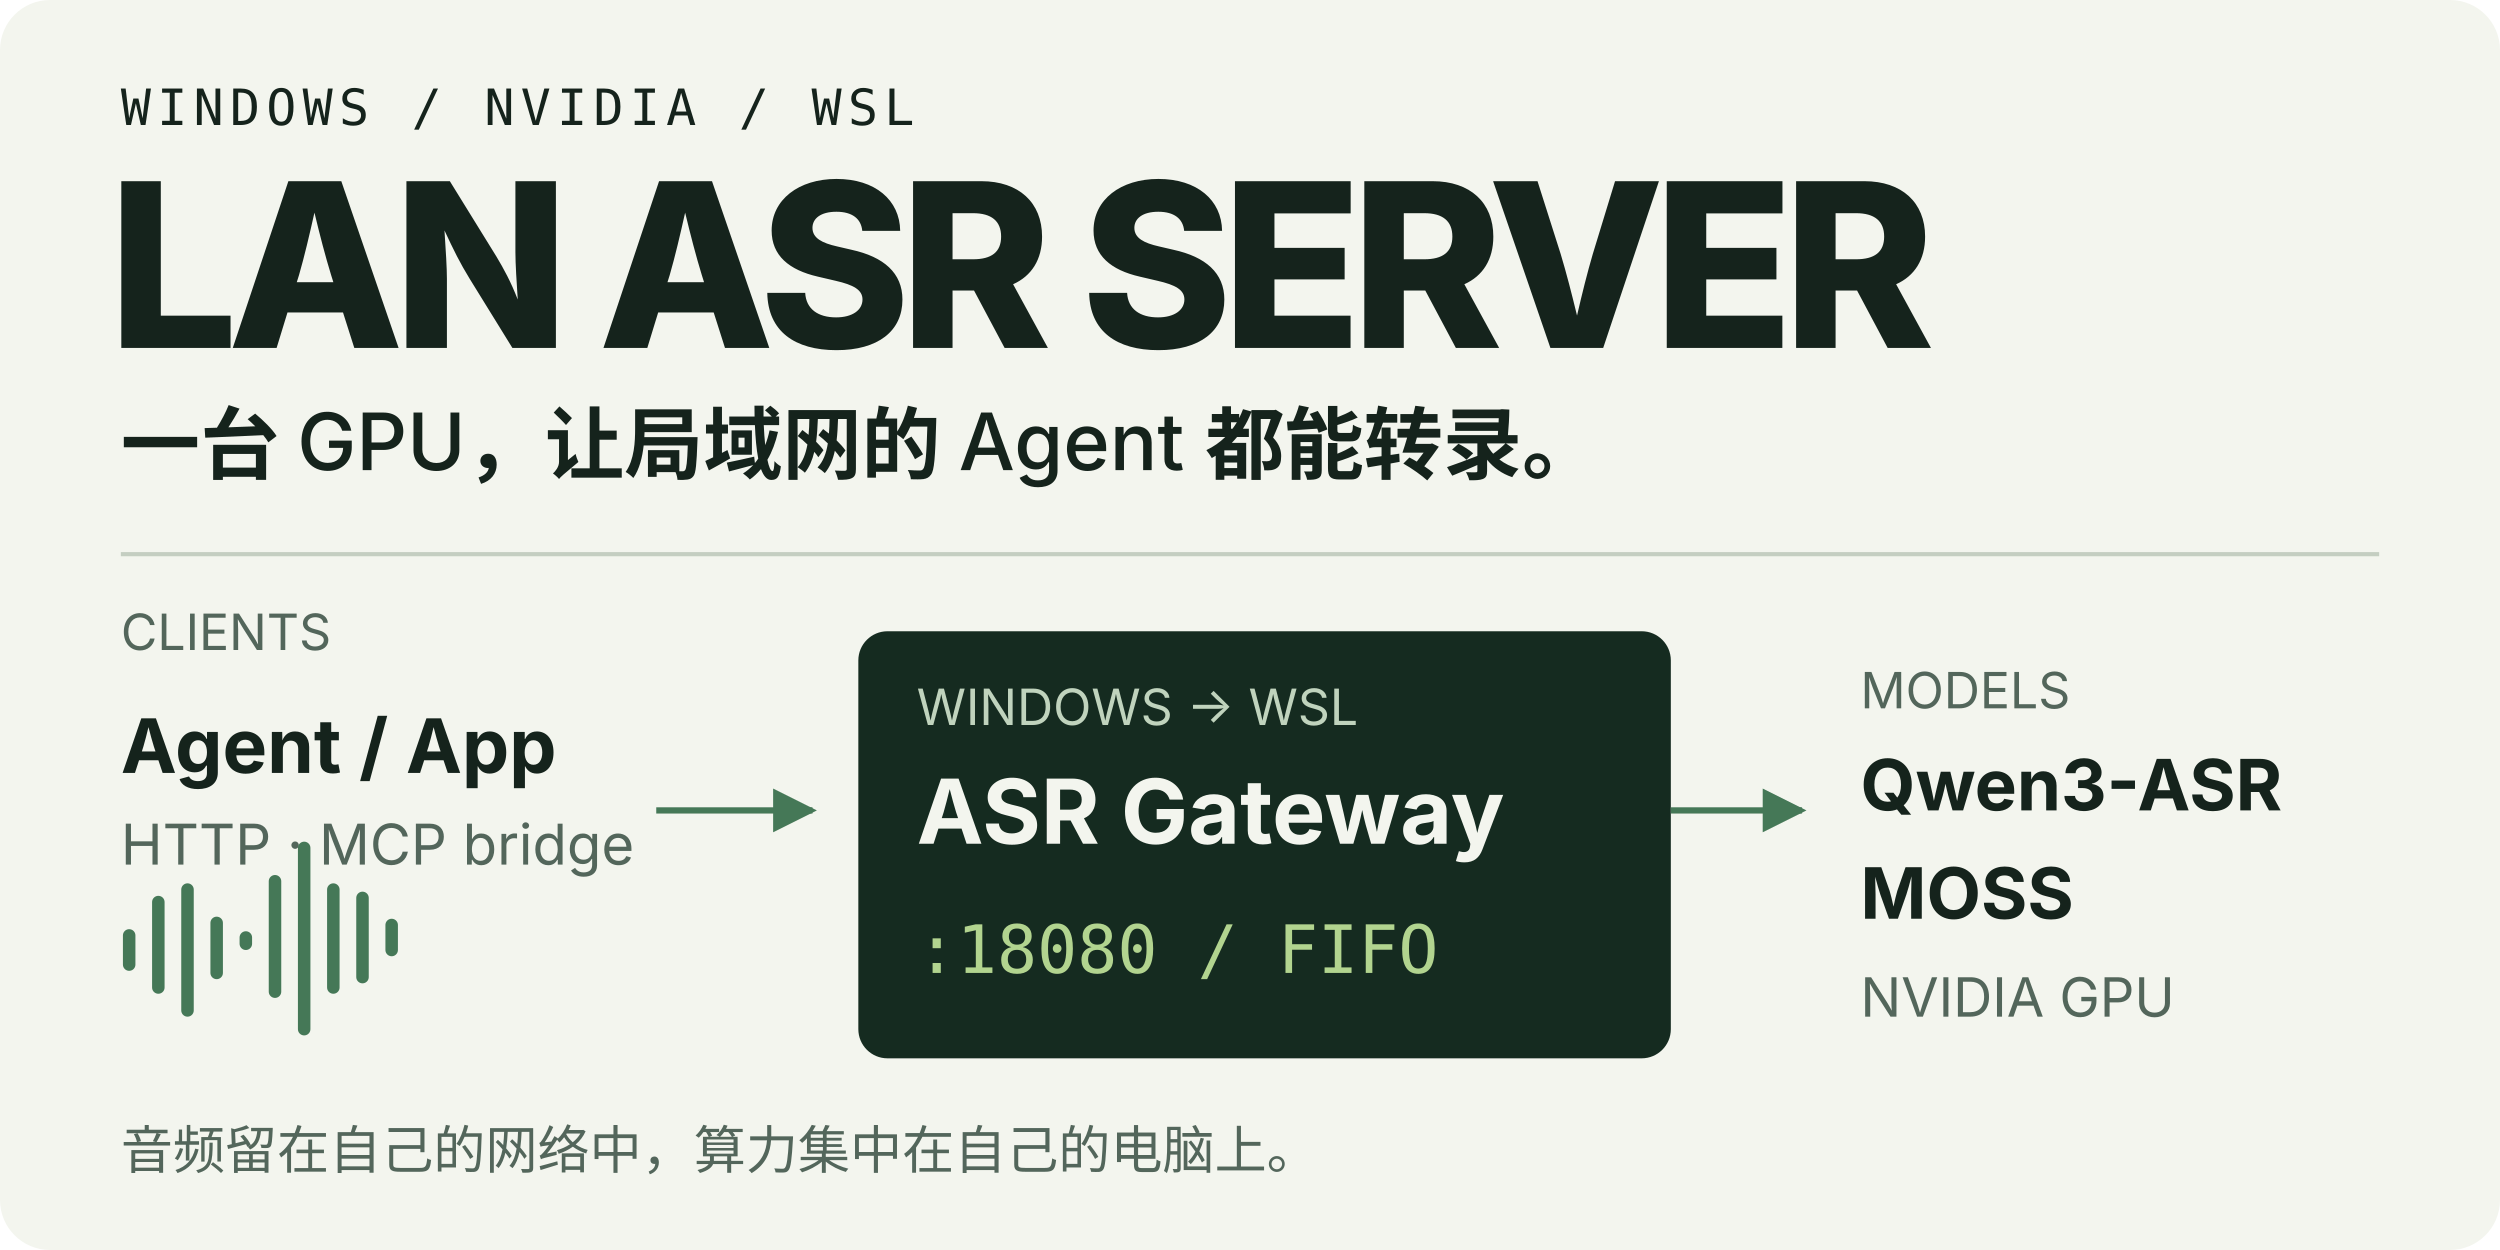
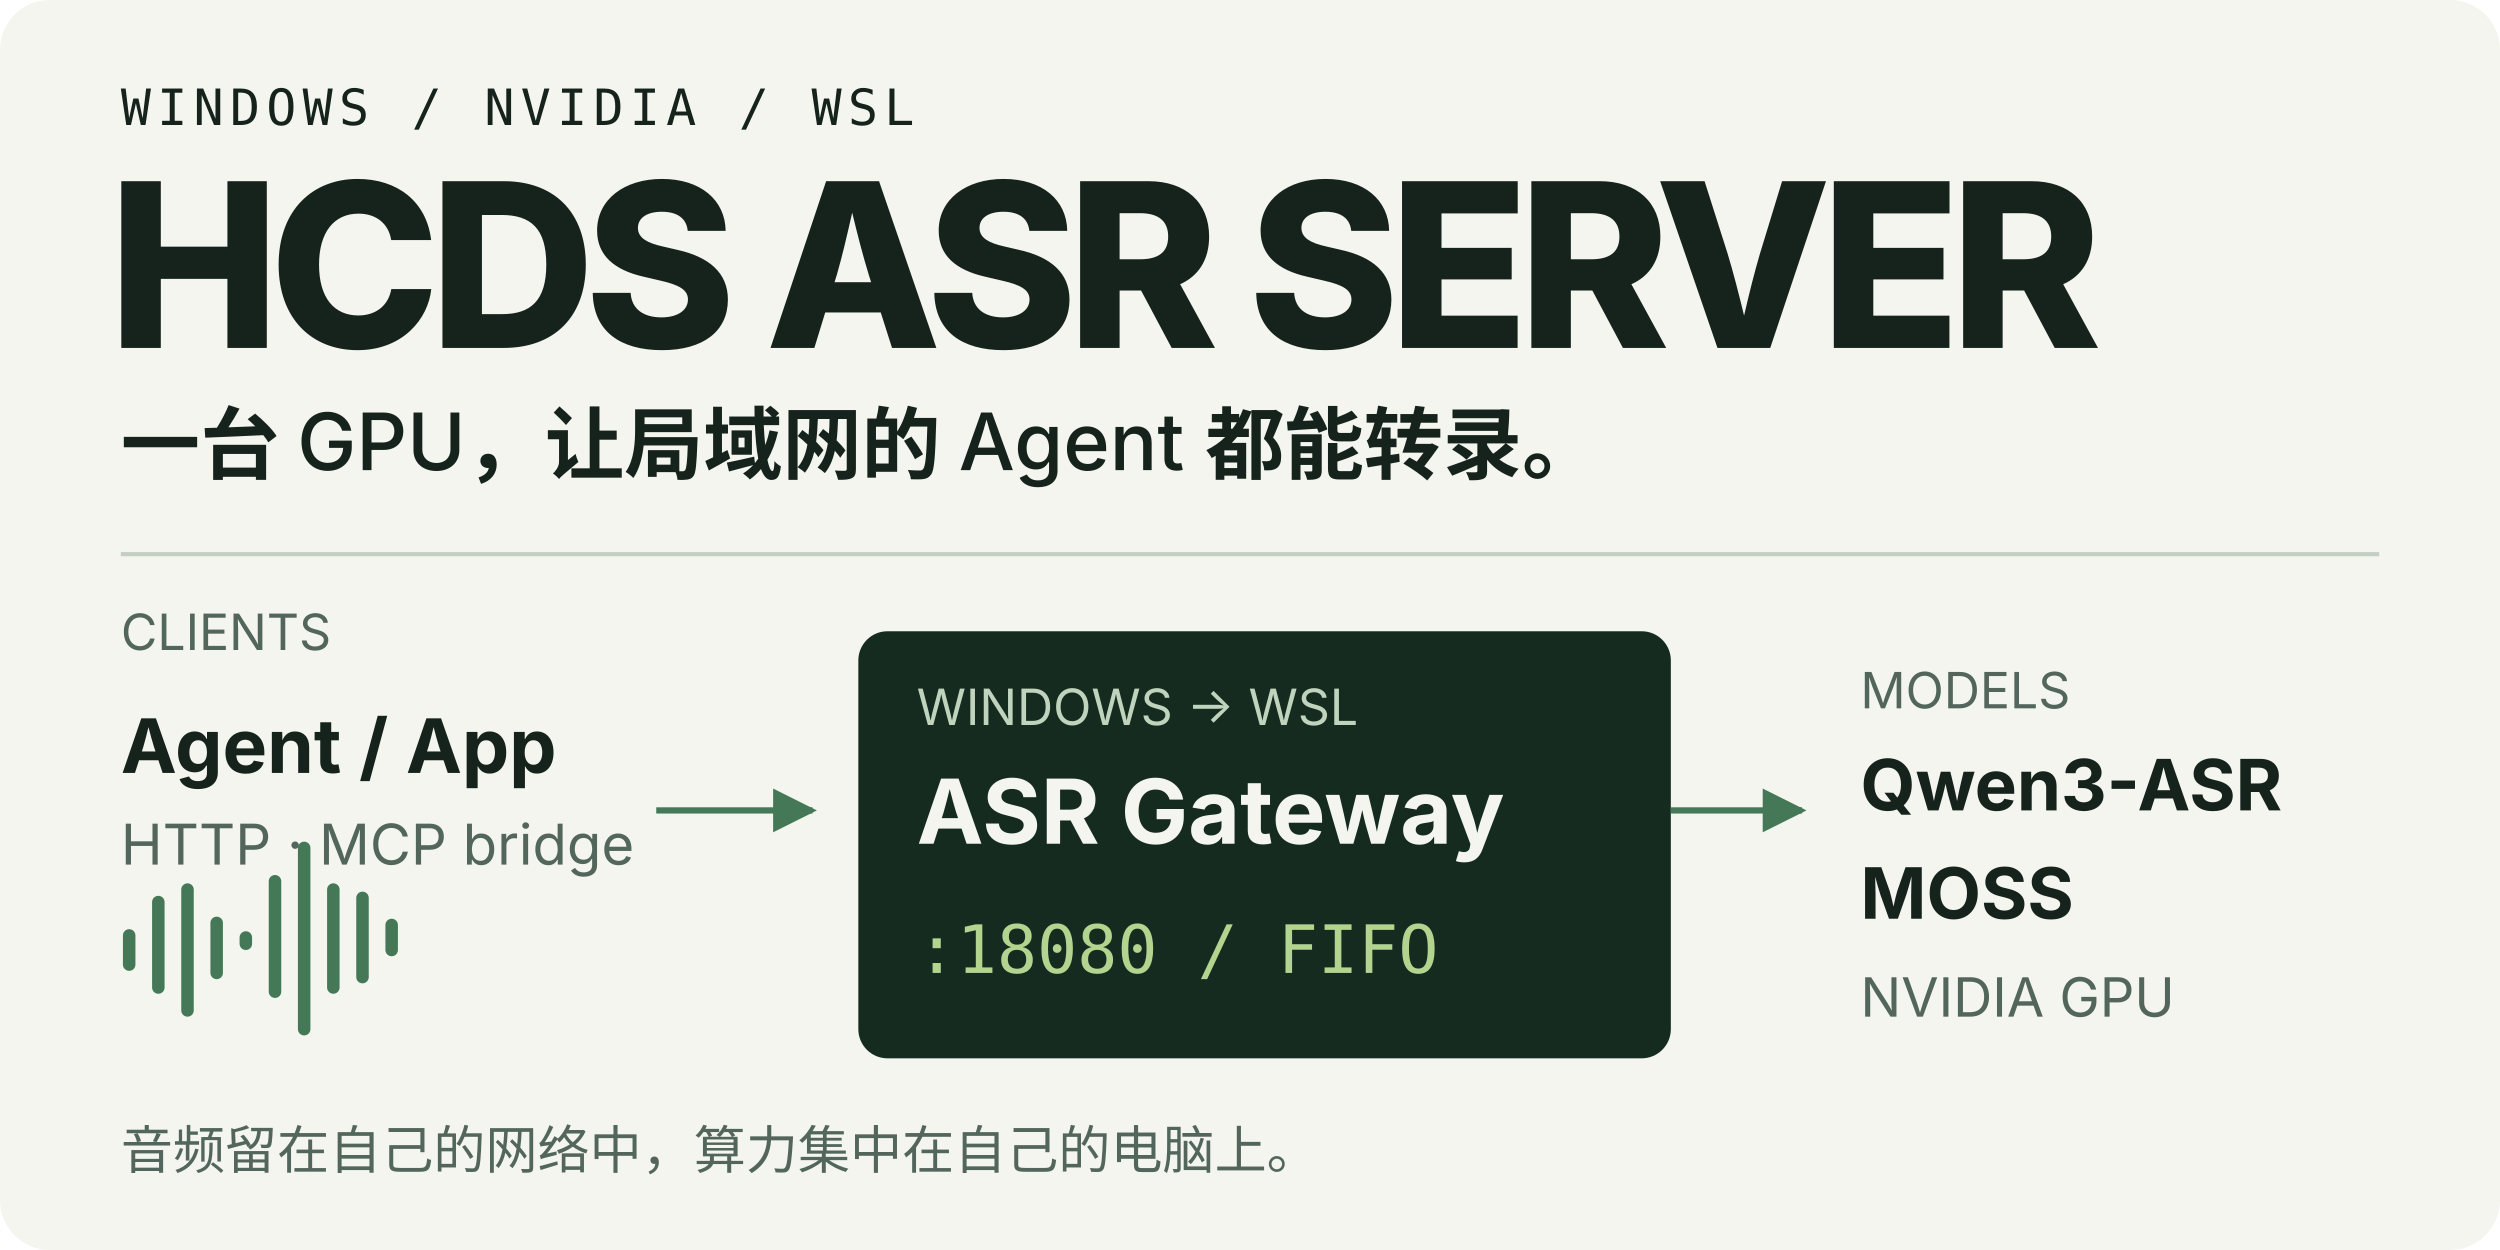
<svg xmlns="http://www.w3.org/2000/svg" width="1200" height="600" viewBox="0 0 1200 600" role="img" aria-labelledby="title desc">
  <defs>
    <marker id="arrow" viewBox="0 0 10 10" refX="9" refY="5" markerWidth="7" markerHeight="7" orient="auto-start-reverse">
      <path d="M 0 0 L 10 5 L 0 10 z" fill="#457857" />
    </marker>
  </defs>
  <rect width="1200" height="600" rx="24" fill="#f3f5ee" />
  <g font-family="-apple-system,BlinkMacSystemFont,Segoe UI,PingFang SC,sans-serif" fill="#15231c">
    <g id="project-title">
      <text x="58" y="60" font-size="24" letter-spacing="3" font-family="ui-monospace,SFMono-Regular,Menlo,monospace">WINDOWS / NVIDIA / WSL</text>
-       <text x="52" y="167" font-size="110" font-weight="760" letter-spacing="-5">LAN ASR SERVER</text>
+       <text x="52" y="167" font-size="110" font-weight="760" letter-spacing="-5">HCDS ASR SERVER</text>
      <text x="58" y="227" font-size="38" font-weight="550">一台 GPU，让局域网的 Agent 都能转录。</text>
    </g>
    <path d="M58 266H1142" stroke="#c4cec1" stroke-width="2" />
    <g id="agent-clients">
      <text x="58" y="312" font-size="24" fill="#53665b">CLIENTS</text>
      <text x="58" y="371" font-size="36" font-weight="650">Agent / App</text>
      <text x="58" y="415" font-size="27" fill="#53665b">HTTP · MCP bridge</text>
      <path d="M62 463v-14m14 25v-41m14 52v-58m14 40v-24m14 10v-3m14 26v-53m14 71v-87m14 67v-47m14 42v-38m14 25v-12" stroke="#457857" stroke-width="6" stroke-linecap="round" />
    </g>
    <path d="M315 389H390" fill="none" stroke="#457857" stroke-width="3" marker-end="url(#arrow)" />
    <g id="wsl-gateway">
      <rect x="412" y="303" width="390" height="205" rx="14" fill="#152b20" />
      <text x="440" y="348" font-size="24" fill="#c0d3bd">WINDOWS → WSL</text>
      <text x="440" y="405" font-size="43" fill="#f3f5ee" font-weight="650">ASR Gateway</text>
      <text x="440" y="467" font-size="32" fill="#b2d48f" font-family="ui-monospace,SFMono-Regular,Menlo,monospace">:18080 / FIFO</text>
    </g>
    <path d="M802 389H865" fill="none" stroke="#457857" stroke-width="3" marker-end="url(#arrow)" />
    <g id="model-backends">
      <text x="893" y="340" font-size="24" fill="#53665b">MODELS</text>
      <text x="893" y="389" font-size="34" font-weight="650">Qwen3-ASR</text>
      <text x="893" y="441" font-size="34" font-weight="650">MOSS</text>
      <text x="893" y="488" font-size="26" fill="#53665b">NVIDIA GPU</text>
    </g>
    <text x="58" y="561" font-size="25" fill="#53665b">音频留在自己的网络中，算力集中在自己的电脑上。</text>
  </g>
</svg>
